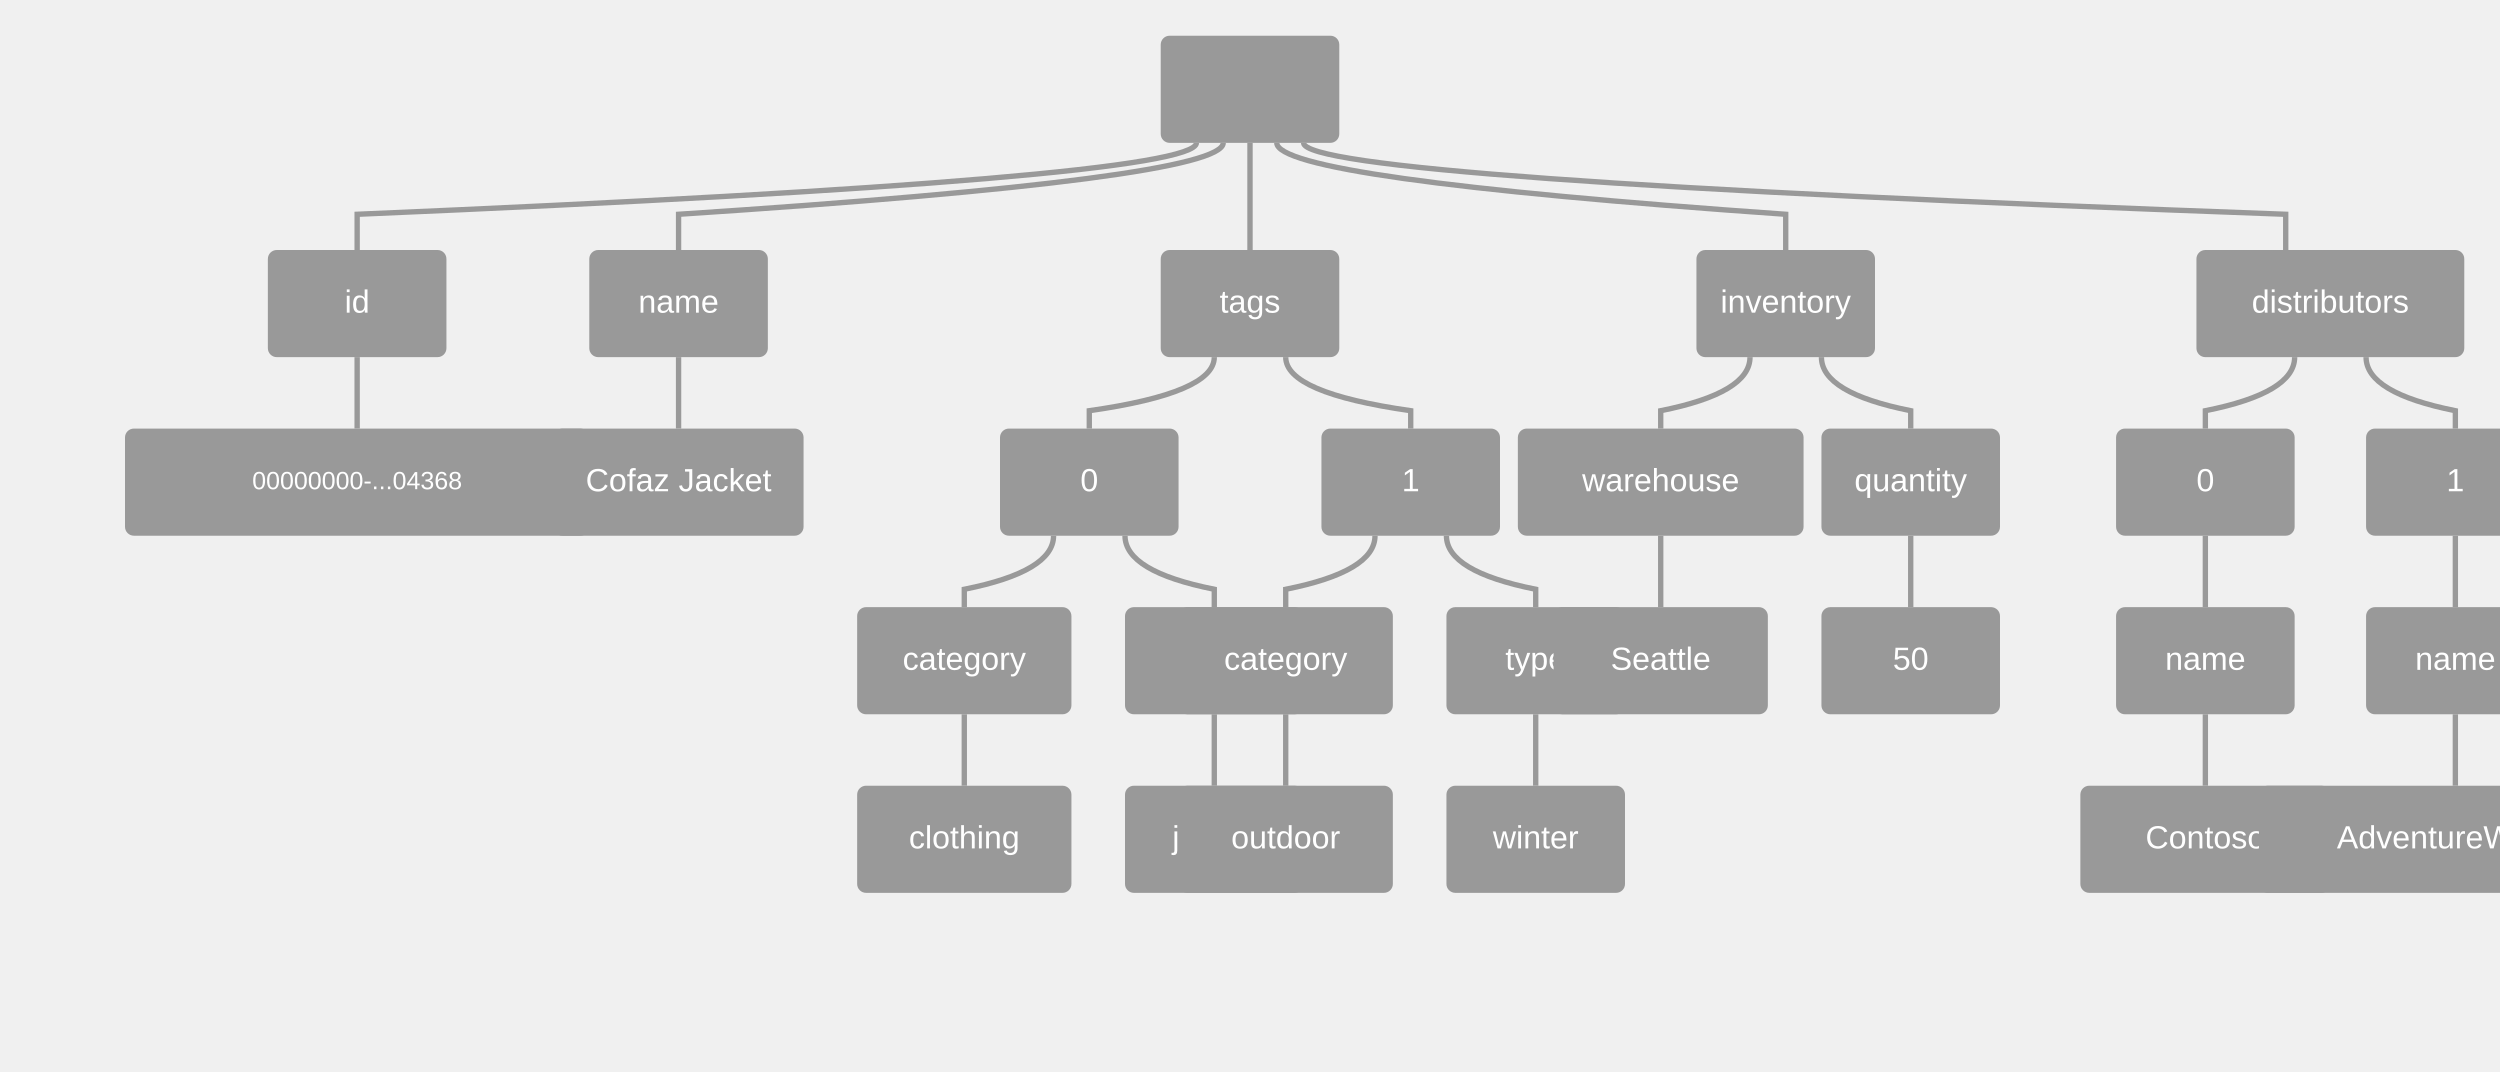
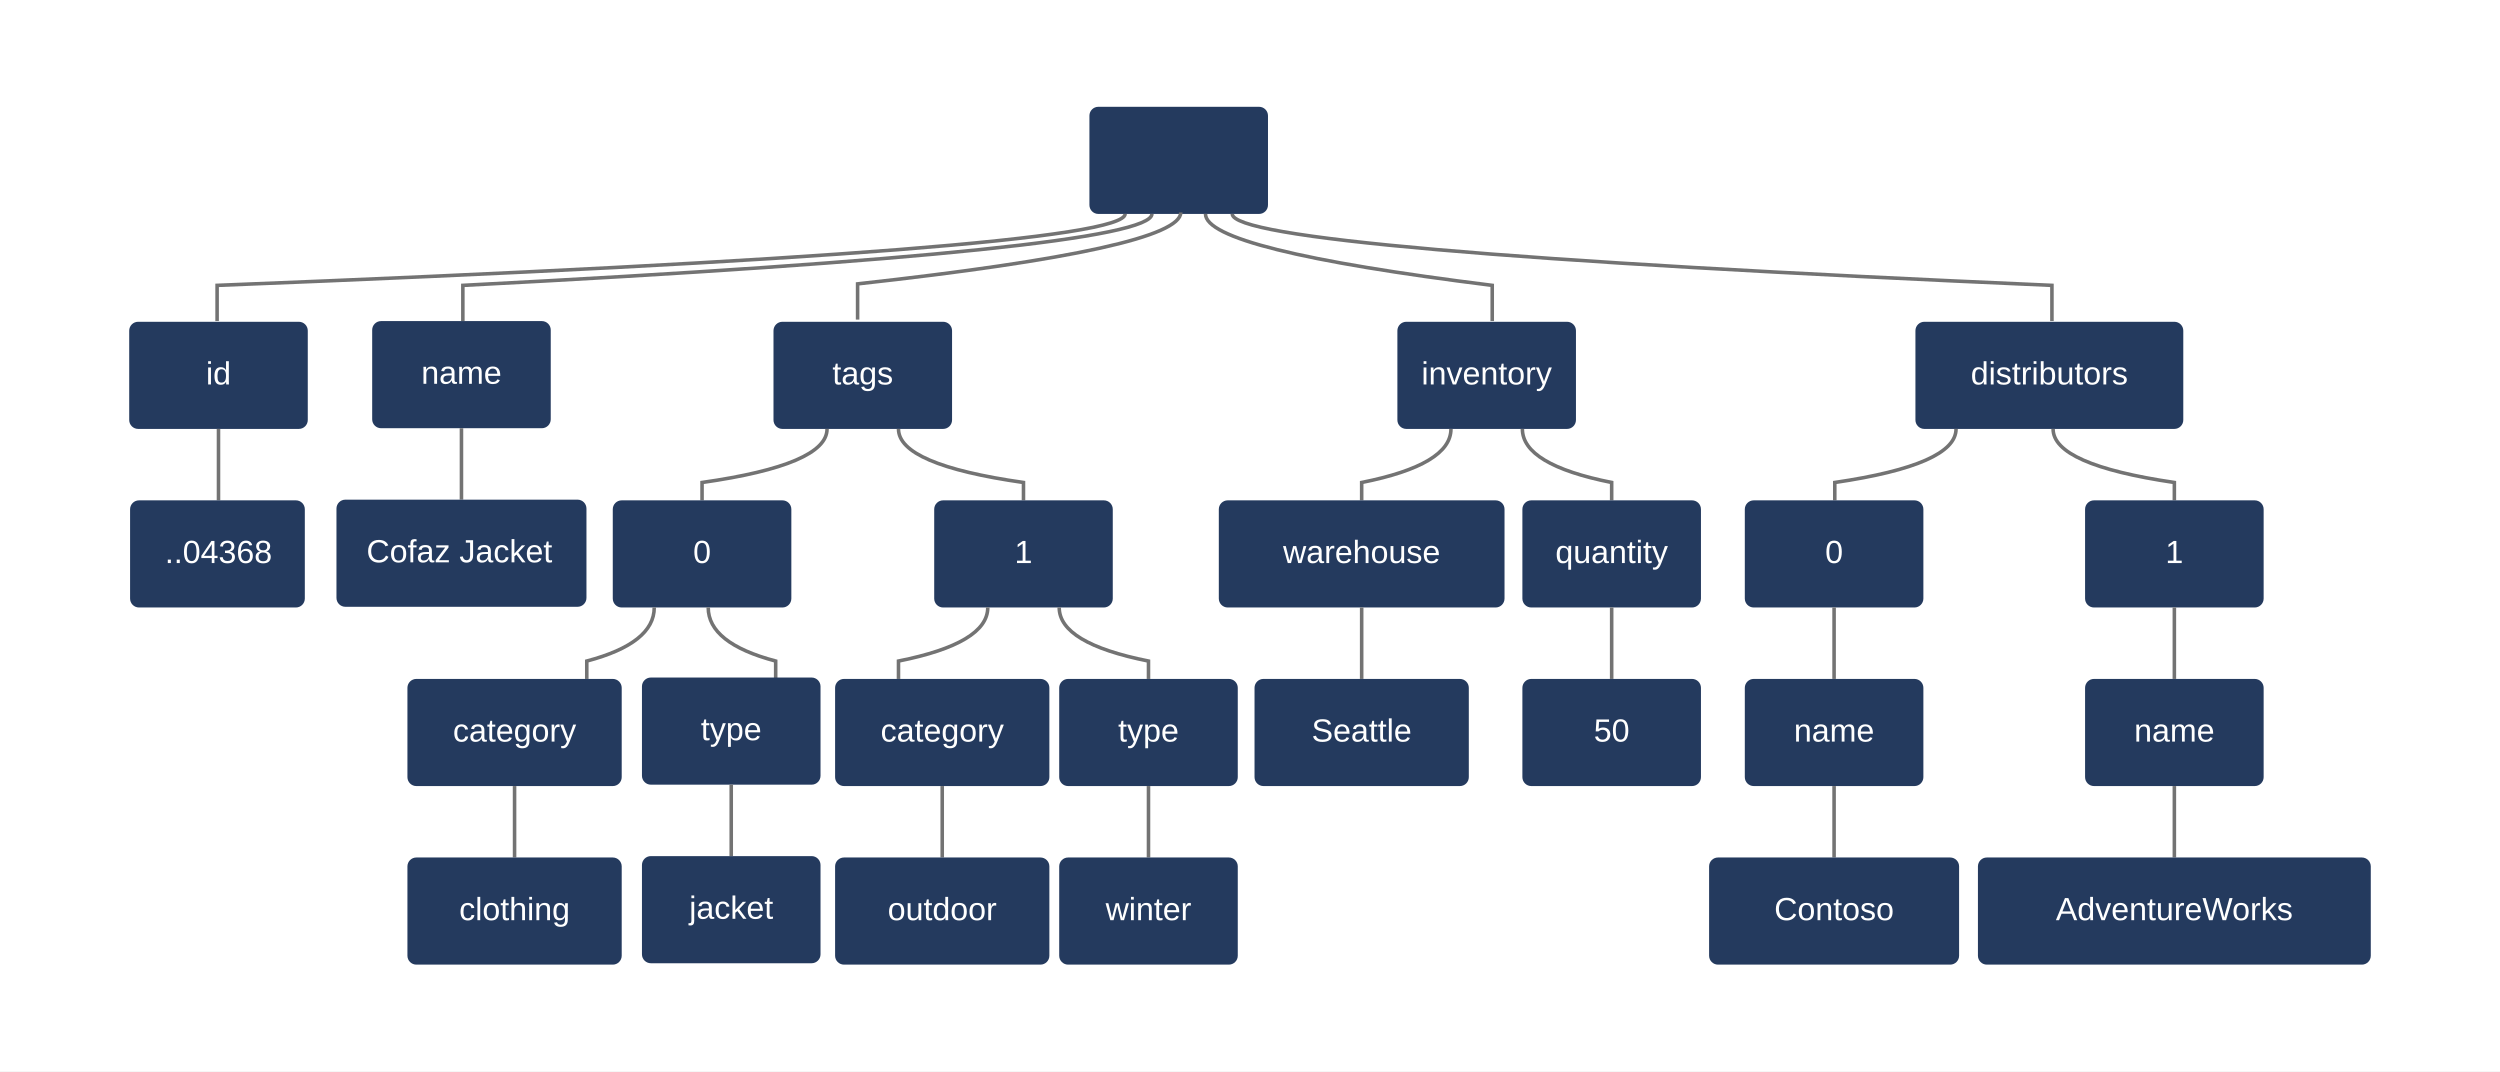
<svg xmlns="http://www.w3.org/2000/svg" viewBox="0 0 1400 600">
  <defs>
    <style>
-       .node-rect { fill: #999999; stroke: none; }
-       .node-text { fill: white; font-family: 'Segoe UI', Arial, sans-serif; font-size: 18px; text-anchor: middle; dominant-baseline: middle; }
-       .edge-line { stroke: #999999; stroke-width: 3; fill: none; }
-     </style>
+           .background {
+               fill: #FFFFFF;
+               stroke: none;
+           }
+ 
+           .node-rect {
+               fill: #243A5E;
+               stroke: none;
+           }
+ 
+           .node-rect-highlight {
+               fill: #D83B01;
+               stroke: #D83B01;
+               stroke-width: 4;
+           }
+ 
+           .node-text {
+               fill: #fff;
+               font-family: "Segoe UI", Arial, sans-serif;
+               font-size: 18px;
+               text-anchor: middle;
+               dominant-baseline: middle;
+           }
+ 
+           .edge-line {
+               stroke: #737373;
+               stroke-width: 2;
+               fill: none;
+           }
+ 
+           .edge-line-highlight {
+               stroke: #D83B01;
+               stroke-width: 3;
+               fill: none;
+           }
+       </style>
  </defs>
-   <rect class="node-rect" x="650" y="20" width="100" height="60" rx="5" />
-   <text class="node-text" x="700" y="50" />
-   <path class="edge-line" d="M 670 80 Q 670 100 200 120 L 200 140" />
-   <path class="edge-line" d="M 685 80 Q 685 100 380 120 L 380 140" />
-   <path class="edge-line" d="M 700 80 L 700 140" />
-   <path class="edge-line" d="M 715 80 Q 715 100 1000 120 L 1000 140" />
-   <path class="edge-line" d="M 730 80 Q 730 100 1280 120 L 1280 140" />
-   <rect class="node-rect" x="150" y="140" width="100" height="60" rx="5" />
-   <text class="node-text" x="200" y="170">id</text>
-   <rect class="node-rect" x="330" y="140" width="100" height="60" rx="5" />
-   <text class="node-text" x="380" y="170">name</text>
-   <rect class="node-rect" x="650" y="140" width="100" height="60" rx="5" />
-   <text class="node-text" x="700" y="170">tags</text>
-   <rect class="node-rect" x="950" y="140" width="100" height="60" rx="5" />
-   <text class="node-text" x="1000" y="170">inventory</text>
-   <rect class="node-rect" x="1230" y="140" width="150" height="60" rx="5" />
-   <text class="node-text" x="1305" y="170">distributors</text>
-   <path class="edge-line" d="M 200 200 L 200 240" />
-   <rect class="node-rect" x="70" y="240" width="260" height="60" rx="5" />
-   <text class="node-text" x="200" y="270" style="font-size: 14px;">00000000-...04368</text>
-   <path class="edge-line" d="M 380 200 L 380 240" />
-   <rect class="node-rect" x="310" y="240" width="140" height="60" rx="5" />
-   <text class="node-text" x="380" y="270">Cofaz Jacket</text>
-   <path class="edge-line" d="M 680 200 Q 680 220 610 230 L 610 240" />
-   <path class="edge-line" d="M 720 200 Q 720 220 790 230 L 790 240" />
-   <rect class="node-rect" x="560" y="240" width="100" height="60" rx="5" />
-   <text class="node-text" x="610" y="270">0</text>
-   <rect class="node-rect" x="740" y="240" width="100" height="60" rx="5" />
-   <text class="node-text" x="790" y="270">1</text>
-   <path class="edge-line" d="M 590 300 Q 590 320 540 330 L 540 340" />
-   <path class="edge-line" d="M 630 300 Q 630 320 680 330 L 680 340" />
-   <rect class="node-rect" x="480" y="340" width="120" height="60" rx="5" />
-   <text class="node-text" x="540" y="370">category</text>
-   <rect class="node-rect" x="630" y="340" width="100" height="60" rx="5" />
-   <text class="node-text" x="680" y="370">type</text>
-   <path class="edge-line" d="M 770 300 Q 770 320 720 330 L 720 340" />
-   <path class="edge-line" d="M 810 300 Q 810 320 860 330 L 860 340" />
-   <rect class="node-rect" x="660" y="340" width="120" height="60" rx="5" />
-   <text class="node-text" x="720" y="370">category</text>
-   <rect class="node-rect" x="810" y="340" width="100" height="60" rx="5" />
-   <text class="node-text" x="860" y="370">type</text>
-   <path class="edge-line" d="M 540 400 L 540 440" />
-   <rect class="node-rect" x="480" y="440" width="120" height="60" rx="5" />
-   <text class="node-text" x="540" y="470">clothing</text>
-   <path class="edge-line" d="M 680 400 L 680 440" />
-   <rect class="node-rect" x="630" y="440" width="100" height="60" rx="5" />
-   <text class="node-text" x="680" y="470">jacket</text>
-   <path class="edge-line" d="M 720 400 L 720 440" />
-   <rect class="node-rect" x="660" y="440" width="120" height="60" rx="5" />
-   <text class="node-text" x="720" y="470">outdoor</text>
-   <path class="edge-line" d="M 860 400 L 860 440" />
-   <rect class="node-rect" x="810" y="440" width="100" height="60" rx="5" />
-   <text class="node-text" x="860" y="470">winter</text>
-   <path class="edge-line" d="M 980 200 Q 980 220 930 230 L 930 240" />
-   <path class="edge-line" d="M 1020 200 Q 1020 220 1070 230 L 1070 240" />
-   <rect class="node-rect" x="850" y="240" width="160" height="60" rx="5" />
-   <text class="node-text" x="930" y="270">warehouse</text>
-   <rect class="node-rect" x="1020" y="240" width="100" height="60" rx="5" />
-   <text class="node-text" x="1070" y="270">quantity</text>
-   <path class="edge-line" d="M 930 300 L 930 340" />
-   <rect class="node-rect" x="870" y="340" width="120" height="60" rx="5" />
-   <text class="node-text" x="930" y="370">Seattle</text>
-   <path class="edge-line" d="M 1070 300 L 1070 340" />
-   <rect class="node-rect" x="1020" y="340" width="100" height="60" rx="5" />
-   <text class="node-text" x="1070" y="370">50</text>
-   <path class="edge-line" d="M 1285 200 Q 1285 220 1235 230 L 1235 240" />
-   <path class="edge-line" d="M 1325 200 Q 1325 220 1375 230 L 1375 240" />
-   <rect class="node-rect" x="1185" y="240" width="100" height="60" rx="5" />
-   <text class="node-text" x="1235" y="270">0</text>
-   <rect class="node-rect" x="1325" y="240" width="100" height="60" rx="5" />
-   <text class="node-text" x="1375" y="270">1</text>
-   <path class="edge-line" d="M 1235 300 L 1235 340" />
-   <rect class="node-rect" x="1185" y="340" width="100" height="60" rx="5" />
-   <text class="node-text" x="1235" y="370">name</text>
-   <path class="edge-line" d="M 1375 300 L 1375 340" />
-   <rect class="node-rect" x="1325" y="340" width="100" height="60" rx="5" />
-   <text class="node-text" x="1375" y="370">name</text>
-   <path class="edge-line" d="M 1235 400 L 1235 440" />
-   <rect class="node-rect" x="1165" y="440" width="140" height="60" rx="5" />
-   <text class="node-text" x="1235" y="470">Contoso</text>
-   <path class="edge-line" d="M 1375 400 L 1375 440" />
-   <rect class="node-rect" x="1265" y="440" width="220" height="60" rx="5" />
-   <text class="node-text" x="1375" y="470">AdventureWorks</text>
+   <rect width="1400" height="600" x="0" y="0" class="background" rx="0" />
+   <rect width="100" height="60" x="610.073" y="59.806" class="node-rect" rx="5" />
+   <path d="M 630.073 119.806 C 630.073 133.139 460.575 146.473 121.578 159.806 L 121.578 179.806" class="edge-line" />
+   <path d="M 645.073 119.806 C 645.073 133.139 516.447 146.473 259.195 159.806 L 259.195 179.806" class="edge-line" />
+   <path d="M 675.073 119.806 C 675.073 133.139 728.597 146.473 835.646 159.806 L 835.646 179.806" class="edge-line" />
+   <path d="M 690.073 119.806 C 690.073 133.139 843.077 146.473 1149.08 159.806 L 1149.08 179.806" class="edge-line" />
+   <rect width="100" height="60" x="72.356" y="180.195" class="node-rect" rx="5" />
+   <text x="122.356" y="210.195" class="node-text" style="white-space: pre; font-size: 18px;">id</text>
+   <rect width="100" height="60" x="208.418" y="179.806" class="node-rect" rx="5" />
+   <text x="258.418" y="209.806" class="node-text" style="white-space: pre; font-size: 18px;">name</text>
+   <rect width="100" height="60" x="433.153" y="180.195" class="node-rect" rx="5" />
+   <text x="483.153" y="210.195" class="node-text" style="white-space: pre; font-size: 18px;">tags</text>
+   <rect width="100" height="60" x="782.535" y="180.195" class="node-rect" rx="5" />
+   <text x="832.535" y="210.195" class="node-text" style="white-space: pre; font-size: 18px;">inventory</text>
+   <rect width="150" height="60" x="1072.64" y="180.195" class="node-rect" rx="5" />
+   <text x="1147.64" y="210.195" class="node-text" style="white-space: pre; font-size: 18px;">distributors</text>
+   <path d="M 122.356 240.195 L 122.356 280.195" class="edge-line" />
+   <rect width="97.856" height="60" x="72.845" y="280.195" class="node-rect" rx="5" />
+   <text x="122.356" y="310.195" class="node-text" font-size="14" style="white-space: pre; font-size: 18px;">..04368</text>
+   <path d="M 258.418 239.806 L 258.418 279.806" class="edge-line" />
+   <rect width="140" height="60" x="188.418" y="279.806" class="node-rect" rx="5" />
+   <text x="257.251" y="309.806" class="node-text" style="white-space: pre; font-size: 18px;">Cofaz Jacket</text>
+   <path d="M 463.153 240.195 C 463.153 253.528 439.82 263.528 393.153 270.195 L 393.153 280.195" class="edge-line" />
+   <path d="M 503.153 240.195 C 503.153 253.528 526.486 263.528 573.153 270.195 L 573.153 280.195" class="edge-line" />
+   <rect width="100" height="60" x="343.153" y="280.195" class="node-rect" rx="5" />
+   <text x="393.153" y="310.195" class="node-text" style="white-space: pre; font-size: 18px;">0</text>
+   <rect width="100" height="60" x="523.153" y="280.195" class="node-rect" rx="5" />
+   <text x="573.153" y="310.195" class="node-text" style="white-space: pre; font-size: 18px;">1</text>
+   <path d="M 366.376 340.195 C 366.376 353.528 353.783 363.528 328.596 370.195 L 328.596 380.195 M 396.6 340.195 C 396.6 353.528 409.193 363.528 434.379 370.195 L 434.379 380.195" class="edge-line" />
+   <rect width="120" height="60" x="228.158" y="380.195" class="node-rect" rx="5" />
+   <text x="288.158" y="410.195" class="node-text" style="white-space: pre; font-size: 18px;">category</text>
+   <rect width="100" height="60" x="359.494" y="379.417" class="node-rect" rx="5" />
+   <text x="409.494" y="409.417" class="node-text" style="white-space: pre; font-size: 18px;">type</text>
+   <path d="M 553.153 340.195 C 553.153 353.528 536.486 363.528 503.153 370.195 L 503.153 380.195" class="edge-line" />
+   <path d="M 593.153 340.195 C 593.153 353.528 609.82 363.528 643.153 370.195 L 643.153 380.195" class="edge-line" />
+   <rect width="120" height="60" x="467.65" y="380.195" class="node-rect" rx="5" />
+   <text x="527.65" y="410.195" class="node-text" style="white-space: pre; font-size: 18px;">category</text>
+   <rect width="100" height="60" x="593.153" y="380.195" class="node-rect" rx="5" />
+   <text x="643.153" y="410.195" class="node-text" style="white-space: pre; font-size: 18px;">type</text>
+   <path d="M 288.158 440.195 L 288.158 480.195" class="edge-line" />
+   <rect width="120" height="60" x="228.158" y="480.195" class="node-rect" rx="5" />
+   <text x="288.158" y="510.195" class="node-text" style="white-space: pre; font-size: 18px;">clothing</text>
+   <path d="M 409.494 439.417 L 409.494 479.417" class="edge-line" />
+   <rect width="100" height="60" x="359.494" y="479.417" class="node-rect" rx="5" />
+   <text x="409.494" y="509.417" class="node-text" style="white-space: pre; font-size: 18px;">jacket</text>
+   <path d="M 527.65 440.195 L 527.65 480.195" class="edge-line" />
+   <rect width="120" height="60" x="467.65" y="480.195" class="node-rect" rx="5" />
+   <text x="527.65" y="510.195" class="node-text" style="white-space: pre; font-size: 18px;">outdoor</text>
+   <path d="M 643.153 440.195 L 643.153 480.195" class="edge-line" />
+   <rect width="100" height="60" x="593.153" y="480.195" class="node-rect" rx="5" />
+   <text x="643.153" y="510.195" class="node-text" style="white-space: pre; font-size: 18px;">winter</text>
+   <path d="M 812.535 240.195 C 812.535 253.528 795.868 263.528 762.535 270.195 L 762.535 280.195 M 852.535 240.195 C 852.535 253.528 869.202 263.528 902.535 270.195 L 902.535 280.195" class="edge-line" />
+   <rect width="160" height="60" x="682.535" y="280.195" class="node-rect" rx="5" />
+   <text x="762.535" y="310.195" class="node-text" style="white-space: pre; font-size: 18px;">warehouse</text>
+   <rect width="100" height="60" x="852.535" y="280.195" class="node-rect" rx="5" />
+   <text x="902.535" y="310.195" class="node-text" style="white-space: pre; font-size: 18px;">quantity</text>
+   <path d="M 762.535 340.195 L 762.535 380.195" class="edge-line" />
+   <rect width="120" height="60" x="702.535" y="380.195" class="node-rect" rx="5" />
+   <text x="762.535" y="410.195" class="node-text" style="white-space: pre; font-size: 18px;">Seattle</text>
+   <path d="M 902.535 340.195 L 902.535 380.195" class="edge-line" />
+   <rect width="100" height="60" x="852.535" y="380.195" class="node-rect" rx="5" />
+   <text x="902.535" y="410.195" class="node-text" style="white-space: pre; font-size: 18px;">50</text>
+   <path d="M 1095.39 240.195 C 1095.39 253.528 1072.75 263.528 1027.48 270.195 L 1027.48 280.195 M 1149.73 240.195 C 1149.73 253.528 1172.37 263.528 1217.64 270.195 L 1217.64 280.195" class="edge-line" />
+   <rect width="100" height="60" x="977.093" y="280.195" class="node-rect" rx="5" />
+   <text x="1027.09" y="310.195" class="node-text" style="white-space: pre; font-size: 18px;">0</text>
+   <rect width="100" height="60" x="1167.64" y="280.195" class="node-rect" rx="5" />
+   <text x="1217.64" y="310.195" class="node-text" style="white-space: pre; font-size: 18px;">1</text>
+   <path d="M 1027.09 340.195 L 1027.09 380.195" class="edge-line" />
+   <rect width="100" height="60" x="977.093" y="380.195" class="node-rect" rx="5" />
+   <text x="1027.09" y="410.195" class="node-text" style="white-space: pre; font-size: 18px;">name</text>
+   <path d="M 1217.64 340.195 L 1217.64 380.195" class="edge-line" />
+   <rect width="100" height="60" x="1167.64" y="380.195" class="node-rect" rx="5" />
+   <text x="1217.64" y="410.195" class="node-text" style="white-space: pre; font-size: 18px;">name</text>
+   <path d="M 1027.09 440.195 L 1027.09 480.195" class="edge-line" />
+   <rect width="140" height="60" x="957.094" y="480.195" class="node-rect" rx="5" />
+   <text x="1027.09" y="510.195" class="node-text" style="white-space: pre; font-size: 18px;">Contoso</text>
+   <path d="M 1217.64 440.195 L 1217.64 480.195" class="edge-line" />
+   <rect width="220" height="60" x="1107.64" y="480.195" class="node-rect" rx="5" />
+   <text x="1217.64" y="510.195" class="node-text" style="white-space: pre; font-size: 18px;">AdventureWorks</text>
+   <path d="M 661.219 118.971 C 661.219 132.304 600.898 145.638 480.257 158.971 L 480.257 178.971" class="edge-line" />
</svg>
